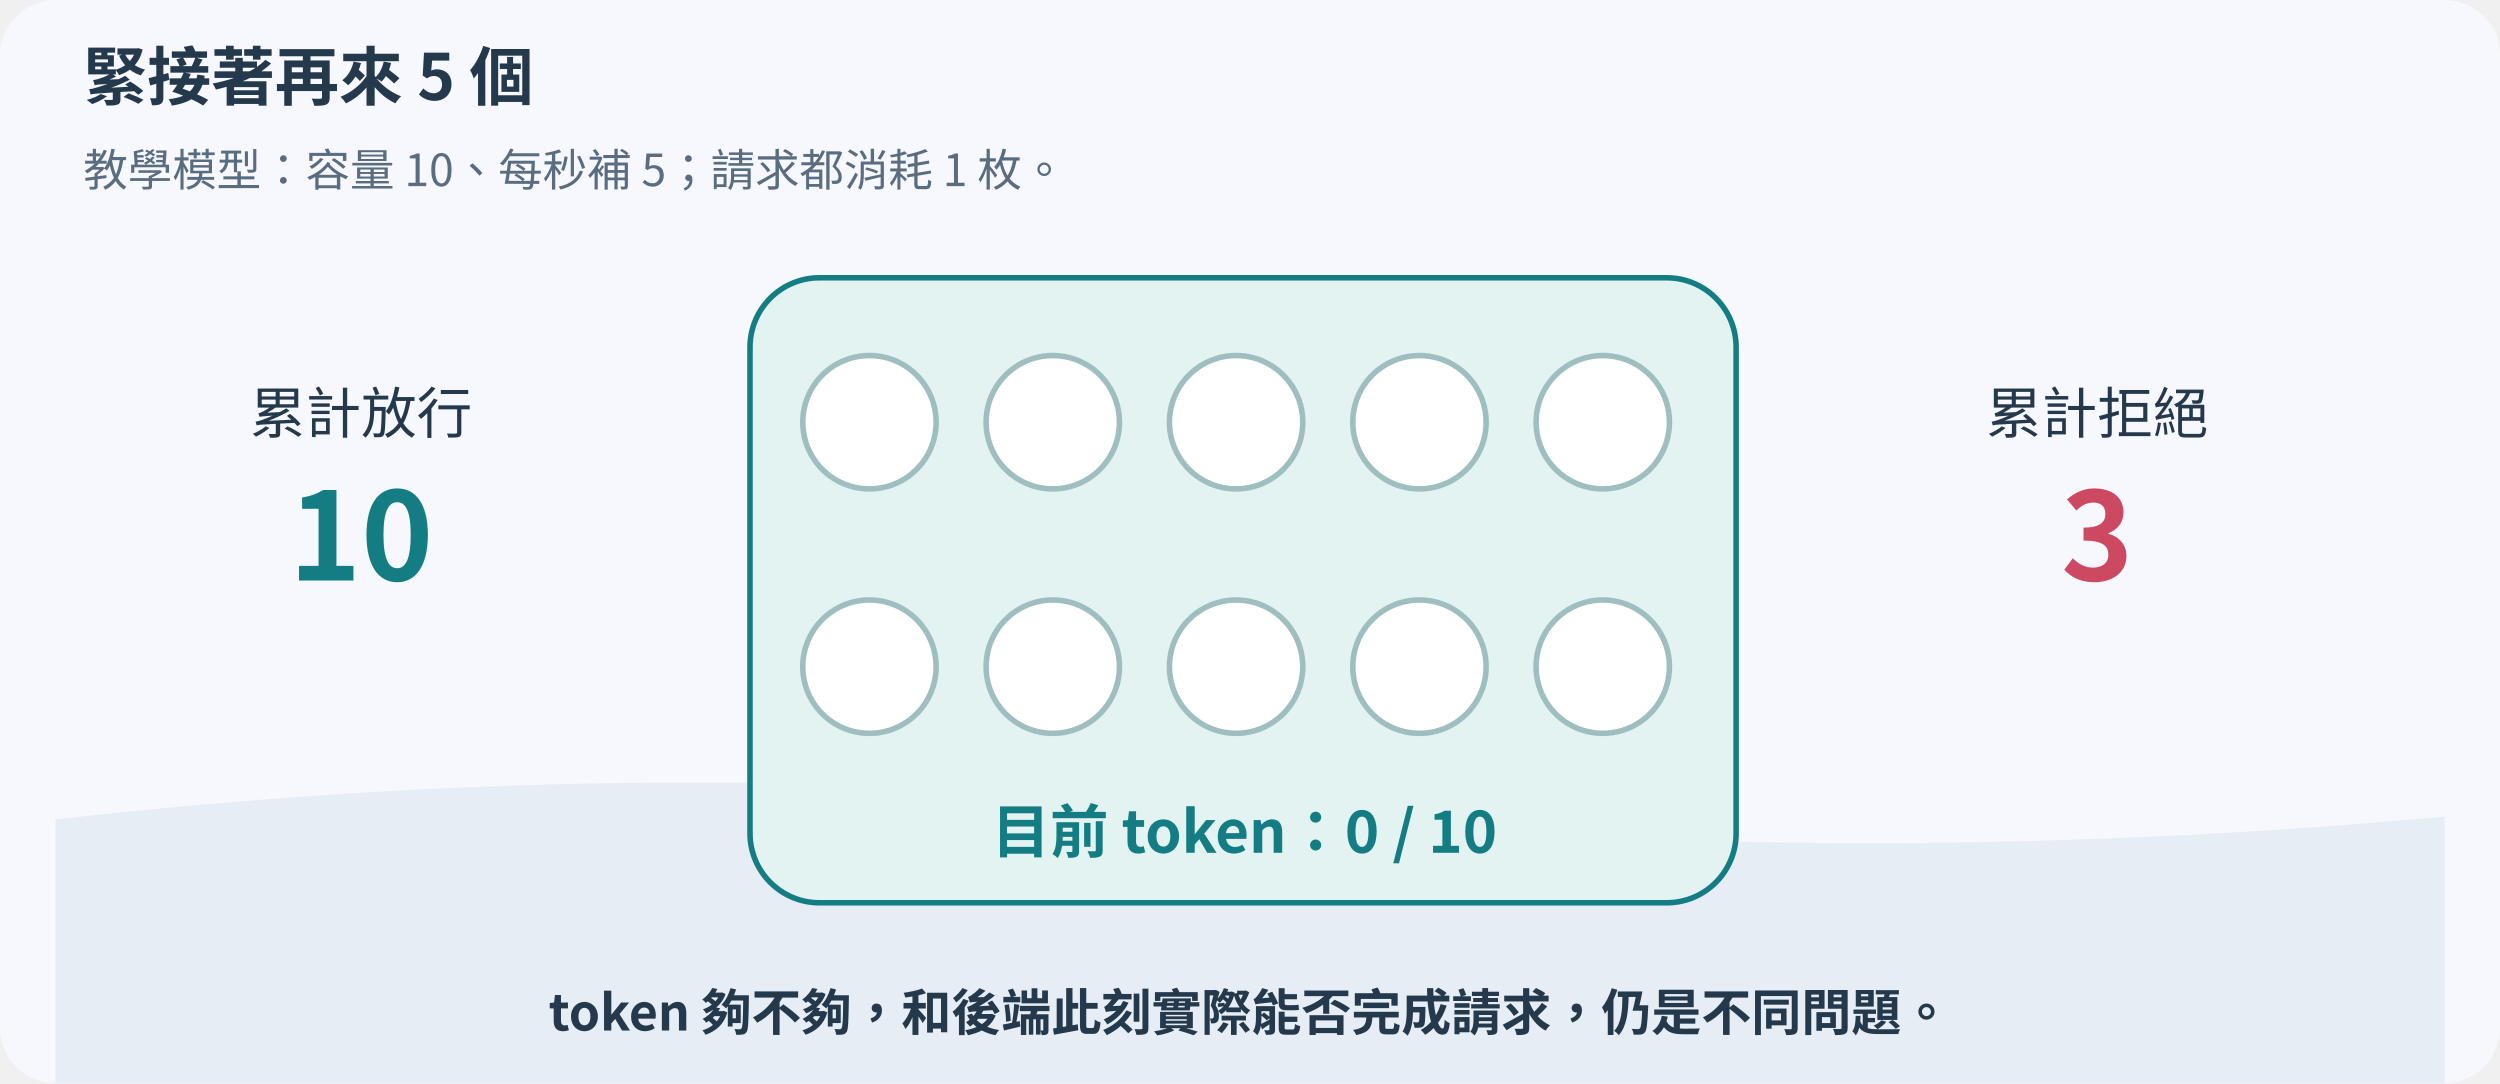
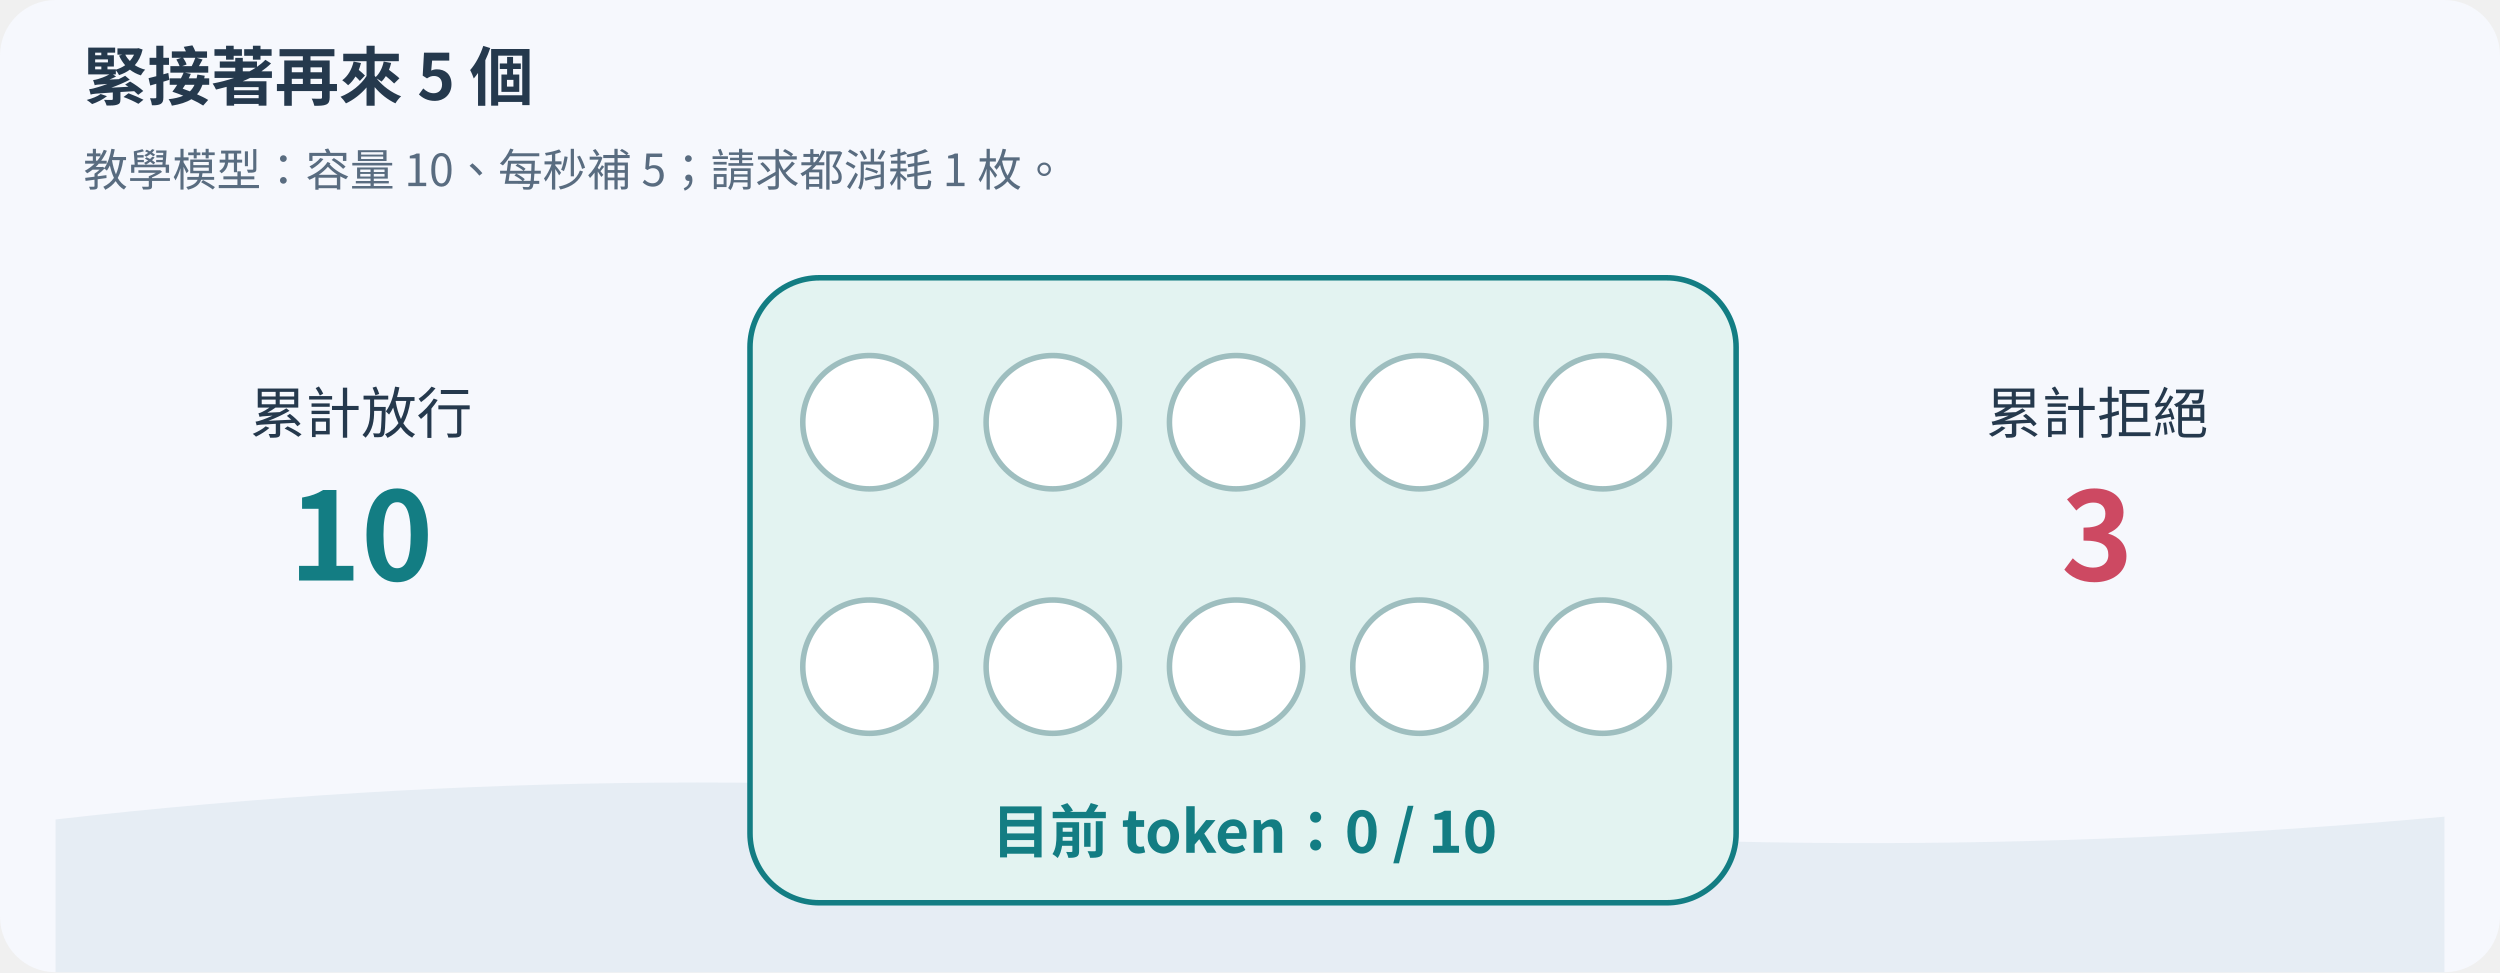
- <svg xmlns="http://www.w3.org/2000/svg" viewBox="0 0 900 390" role="img" aria-labelledby="scene-token-2-title scene-token-2-desc">
+ <svg xmlns="http://www.w3.org/2000/svg" viewBox="0 0 900 350" role="img" aria-labelledby="scene-token-2-title scene-token-2-desc">
  <defs>
    <marker id="scene-token-2-arrow" viewBox="0 0 10 10" refX="8" refY="5" markerWidth="7" markerHeight="7" orient="auto-start-reverse">
      <path d="M0 0 L10 5 L0 10Z" fill="#137d83" />
    </marker>
  </defs>
  <rect width="900" height="100%" rx="20" fill="#f6f8fd" />
-   <path d="M20 295 Q240 270 450 292 T880 294 V390 H20Z" fill="#e6edf4" />
+   <path d="M20 295 Q240 270 450 292 T880 294 V350 H20Z" fill="#e6edf4" />
  <text x="30" y="36" text-anchor="start" font-family="Noto Sans CJK TC, Microsoft JhengHei, sans-serif" font-size="23" font-weight="700" fill="#25394d">緊接著再來 5 個</text>
  <text x="30" y="67" text-anchor="start" font-family="Noto Sans CJK TC, Microsoft JhengHei, sans-serif" font-size="16" font-weight="400" fill="#596c80">教學模型：容量 10、每秒補 5；請求都消耗 1 枚。</text>
  <rect x="270" y="100" width="355" height="225" rx="25" fill="#e3f3f1" stroke="#137d83" stroke-width="2" />
  <circle cx="313" cy="152" r="24" fill="#fff" stroke="#9ebebf" stroke-width="2" />
  <circle cx="379" cy="152" r="24" fill="#fff" stroke="#9ebebf" stroke-width="2" />
  <circle cx="445" cy="152" r="24" fill="#fff" stroke="#9ebebf" stroke-width="2" />
  <circle cx="511" cy="152" r="24" fill="#fff" stroke="#9ebebf" stroke-width="2" />
  <circle cx="577" cy="152" r="24" fill="#fff" stroke="#9ebebf" stroke-width="2" />
  <circle cx="313" cy="240" r="24" fill="#fff" stroke="#9ebebf" stroke-width="2" />
  <circle cx="379" cy="240" r="24" fill="#fff" stroke="#9ebebf" stroke-width="2" />
  <circle cx="445" cy="240" r="24" fill="#fff" stroke="#9ebebf" stroke-width="2" />
  <circle cx="511" cy="240" r="24" fill="#fff" stroke="#9ebebf" stroke-width="2" />
  <circle cx="577" cy="240" r="24" fill="#fff" stroke="#9ebebf" stroke-width="2" />
  <text x="130" y="156" text-anchor="middle" font-family="Noto Sans CJK TC, Microsoft JhengHei, sans-serif" font-size="20" font-weight="400" fill="#25394d">累計放行</text>
  <text x="130" y="209" text-anchor="middle" font-family="Noto Sans CJK TC, Microsoft JhengHei, sans-serif" font-size="44" font-weight="700" fill="#137d83">10</text>
  <text x="755" y="156" text-anchor="middle" font-family="Noto Sans CJK TC, Microsoft JhengHei, sans-serif" font-size="20" font-weight="400" fill="#25394d">累計拒絕</text>
  <text x="755" y="209" text-anchor="middle" font-family="Noto Sans CJK TC, Microsoft JhengHei, sans-serif" font-size="44" font-weight="700" fill="#cd4962">3</text>
  <text x="448" y="307" text-anchor="middle" font-family="Noto Sans CJK TC, Microsoft JhengHei, sans-serif" font-size="21" font-weight="700" fill="#137d83">目前 token：0 / 10</text>
-   <text x="450" y="371" text-anchor="middle" font-family="Noto Sans CJK TC, Microsoft JhengHei, sans-serif" font-size="18" font-weight="700" fill="#25394d">token 夠不夠，和後端此刻實際能否完成請求，仍是不同問題。</text>
</svg>
